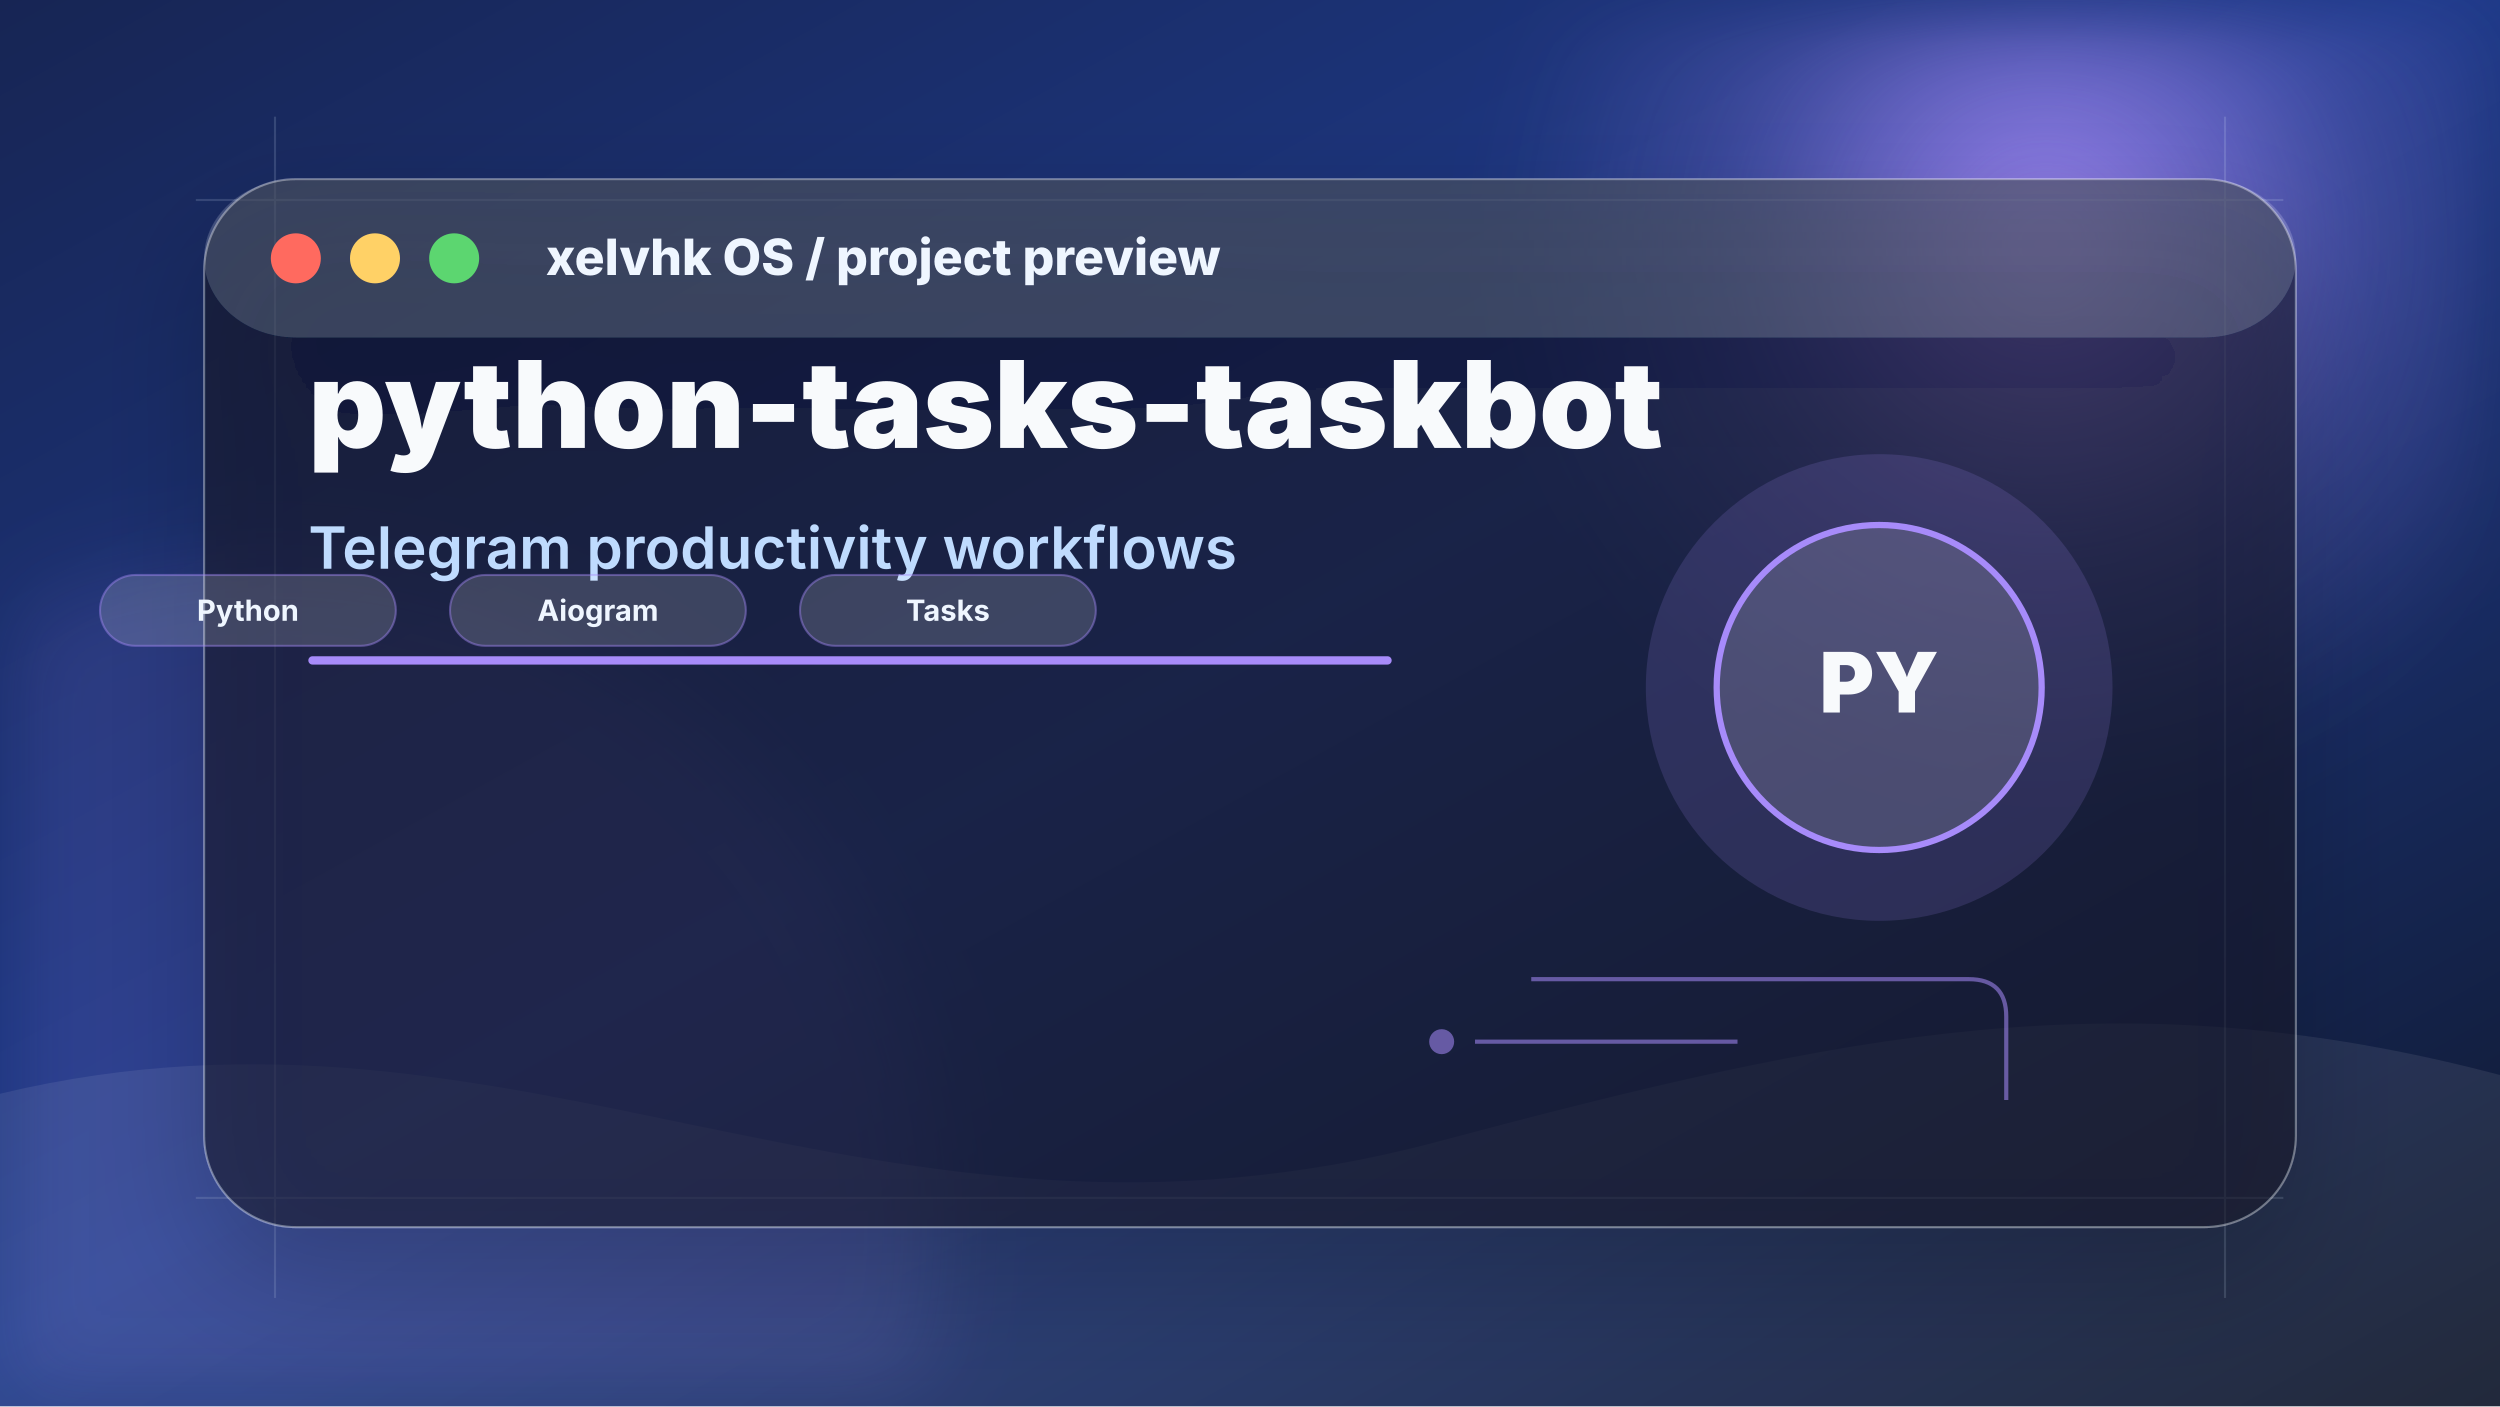
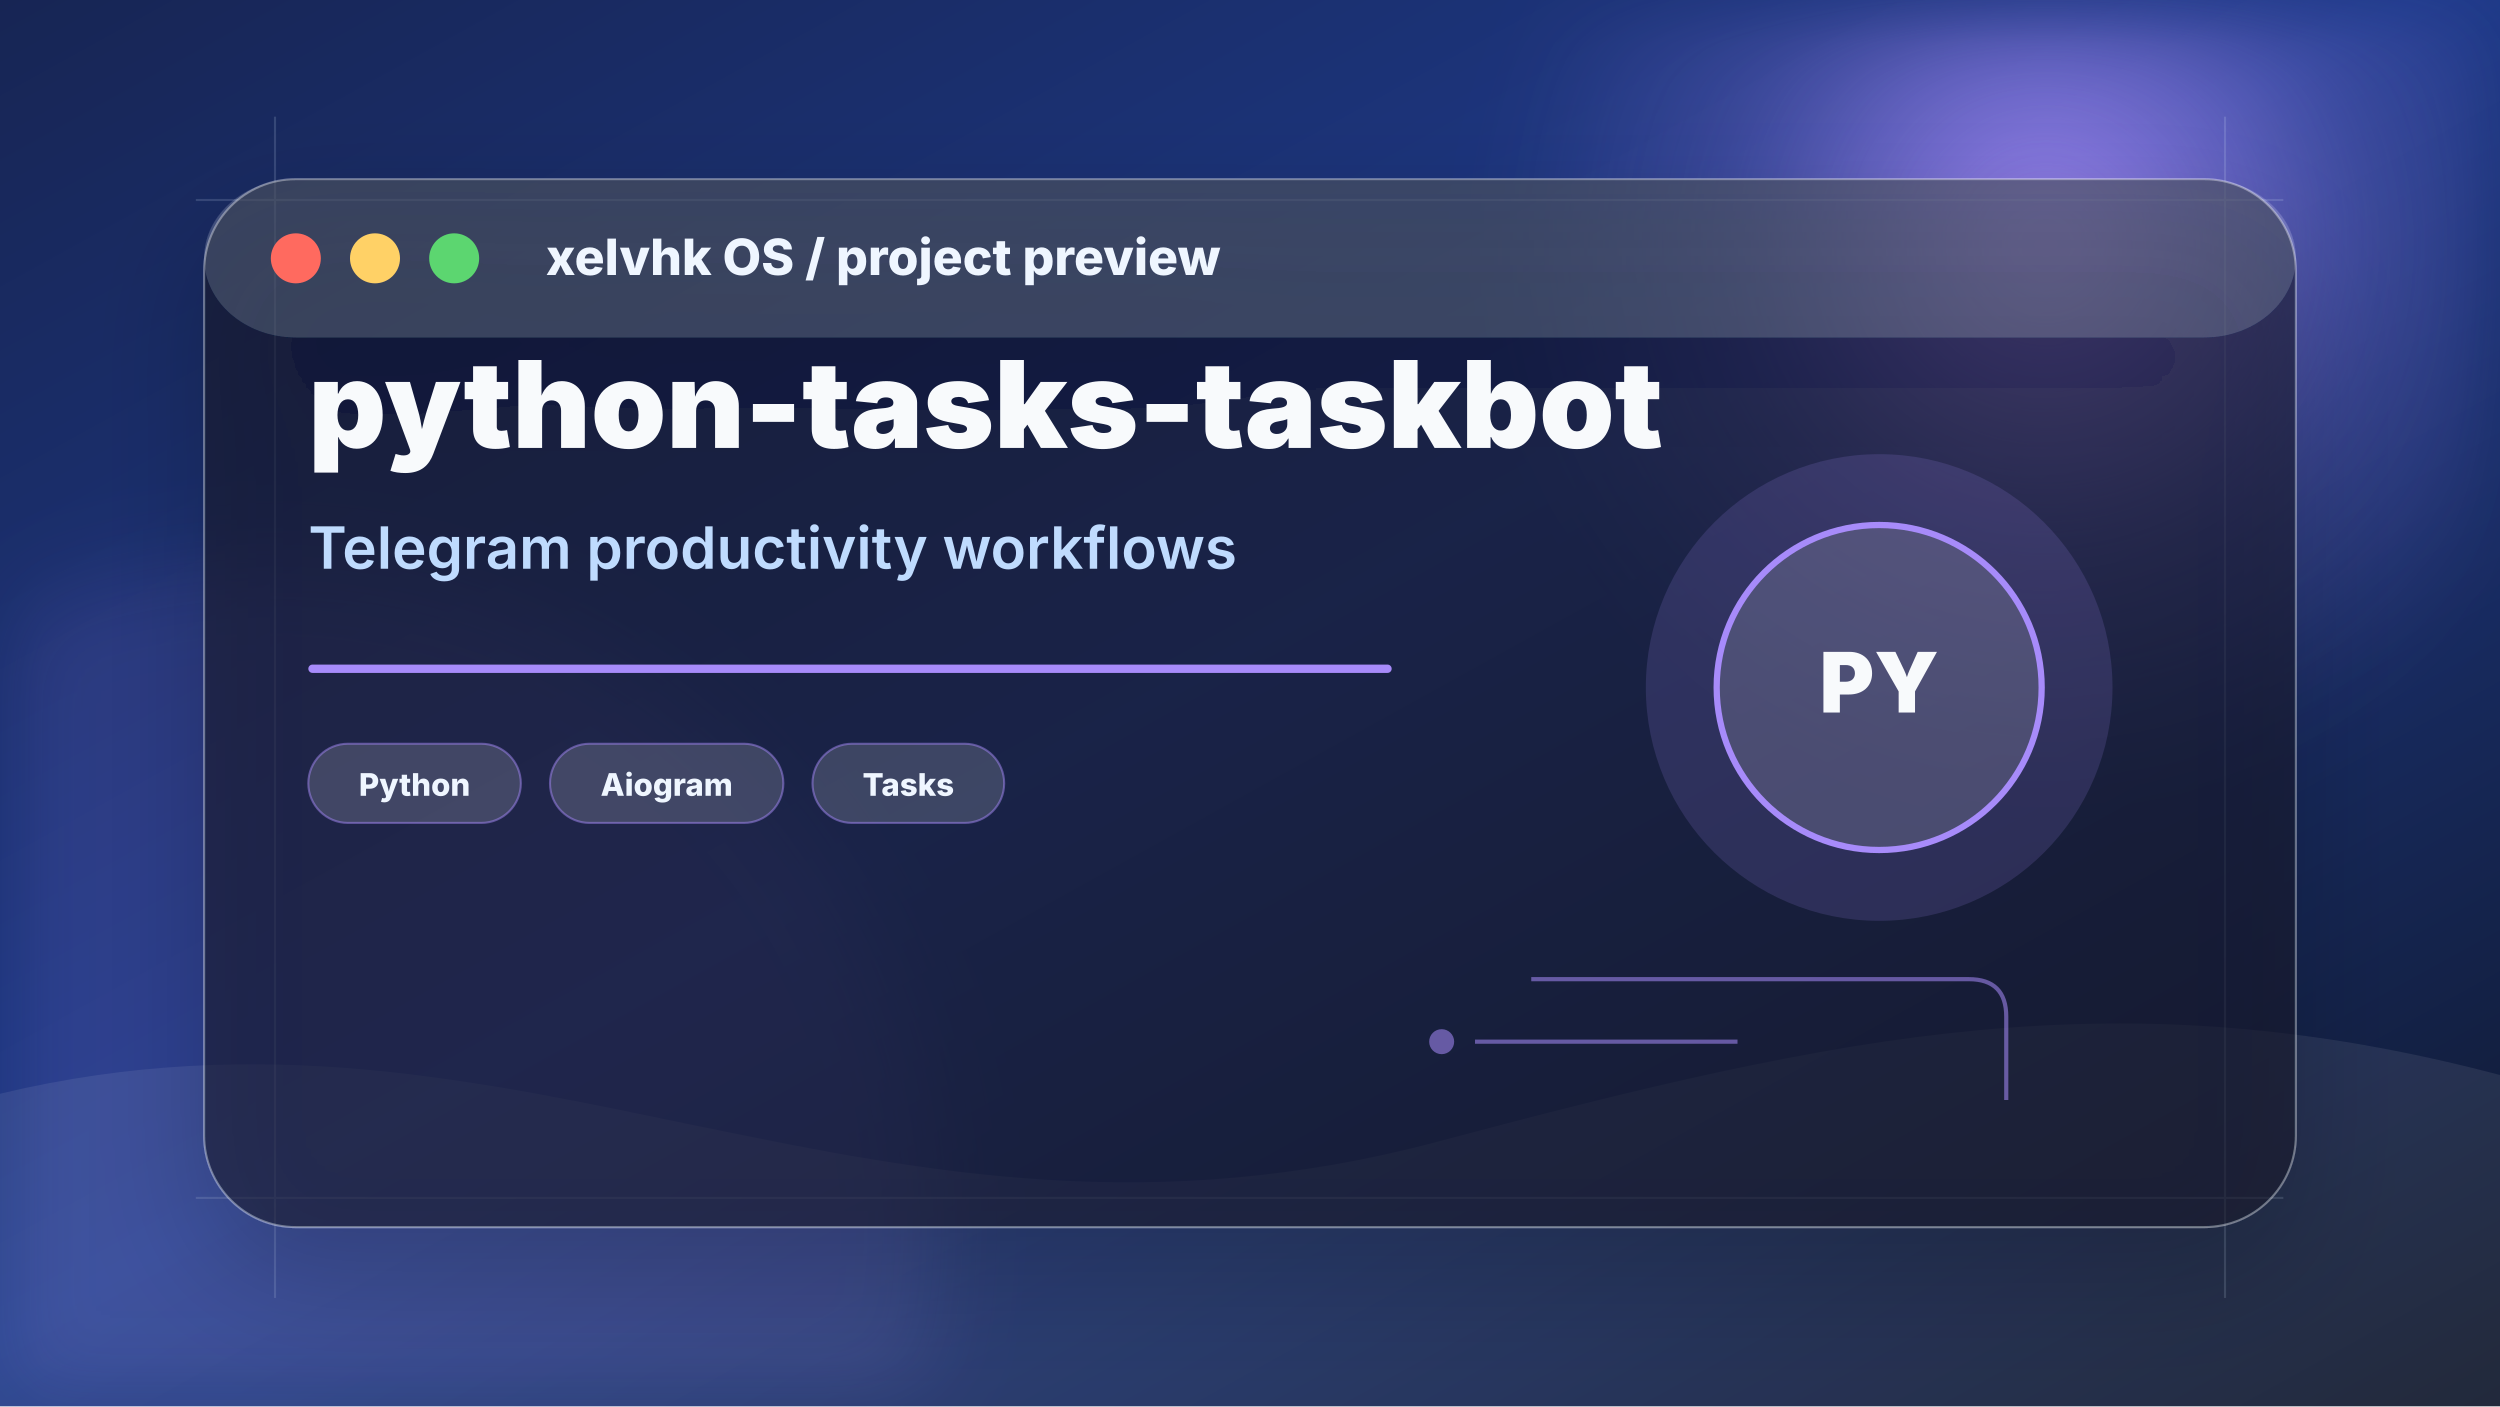
<svg xmlns="http://www.w3.org/2000/svg" width="1200" height="675" viewBox="0 0 1200 675" role="img" aria-label="python-tasks-taskbot preview">
  <defs>
    <linearGradient id="bg" x1="0" y1="0" x2="1" y2="1">
      <stop offset="0" stop-color="#172554" />
      <stop offset="0.48" stop-color="#1e3a8a" />
      <stop offset="1" stop-color="#0f172a" />
    </linearGradient>
    <radialGradient id="orb" cx="50%" cy="50%" r="50%">
      <stop offset="0" stop-color="#a78bfa" stop-opacity="0.95" />
      <stop offset="0.58" stop-color="#a78bfa" stop-opacity="0.22" />
      <stop offset="1" stop-color="#a78bfa" stop-opacity="0" />
    </radialGradient>
    <filter id="blur">
      <feGaussianBlur stdDeviation="22" />
    </filter>
    <filter id="shadow" x="-20%" y="-20%" width="140%" height="140%">
      <feDropShadow dx="0" dy="24" stdDeviation="28" flood-color="#020617" flood-opacity="0.34" />
    </filter>
  </defs>
  <rect width="1200" height="675" fill="url(#bg)" />
  <circle cx="982" cy="118" r="260" fill="url(#orb)" filter="url(#blur)" />
  <circle cx="130" cy="590" r="320" fill="#a78bfa" opacity="0.12" filter="url(#blur)" />
  <path d="M0 525 C250 465 420 620 690 548 C885 496 1018 468 1200 516 L1200 675 L0 675 Z" fill="#ffffff" opacity="0.08" />
  <g opacity="0.16" stroke="#dbeafe" stroke-width="1">
    <path d="M94 96 H1096" />
    <path d="M94 575 H1096" />
    <path d="M132 56 V623" />
    <path d="M1068 56 V623" />
  </g>
  <g filter="url(#shadow)">
    <rect x="98" y="86" width="1004" height="503" rx="44" fill="rgba(15,23,42,0.58)" stroke="rgba(255,255,255,0.36)" />
    <rect x="98" y="86" width="1004" height="76" rx="44" fill="rgba(255,255,255,0.16)" />
    <circle cx="142" cy="124" r="12" fill="#ff6b5f" />
    <circle cx="180" cy="124" r="12" fill="#ffd166" />
    <circle cx="218" cy="124" r="12" fill="#5bd66f" />
    <text x="262" y="132" font-family="Manrope, Inter, Arial, sans-serif" font-size="24" font-weight="800" fill="#eff6ff">xelvhk OS / project preview</text>
  </g>
  <g transform="translate(790 218)">
    <circle cx="112" cy="112" r="112" fill="#a78bfa" opacity="0.16" />
    <circle cx="112" cy="112" r="78" fill="rgba(255,255,255,0.14)" stroke="#a78bfa" stroke-width="3" />
    <text x="112" y="124" text-anchor="middle" font-family="Manrope, Inter, Arial, sans-serif" font-size="40" font-weight="900" fill="#f8fafc">PY</text>
  </g>
  <g transform="translate(148 215)">
    <text x="0" y="0" font-family="Manrope, Inter, Arial, sans-serif" font-size="58" font-weight="900" fill="#f8fafc">python-tasks-taskbot</text>
    <text x="0" y="58" font-family="Manrope, Inter, Arial, sans-serif" font-size="28" font-weight="600" fill="#bfdbfe">Telegram productivity workflows</text>
-     <rect x="0" y="100" width="520" height="4" rx="2" fill="#a78bfa" />
-   </g>
-   <g transform="translate(48 276)">
-     <rect width="142" height="34" rx="17" fill="rgba(255,255,255,0.16)" stroke="#a78bfa" stroke-opacity="0.42" />
-     <text x="71" y="22" text-anchor="middle" font-family="Manrope, Inter, Arial, sans-serif" font-size="14" font-weight="700" fill="#eff6ff">Python</text>
-   </g>
-   <g transform="translate(216 276)">
-     <rect width="142" height="34" rx="17" fill="rgba(255,255,255,0.16)" stroke="#a78bfa" stroke-opacity="0.42" />
-     <text x="71" y="22" text-anchor="middle" font-family="Manrope, Inter, Arial, sans-serif" font-size="14" font-weight="700" fill="#eff6ff">Aiogram</text>
-   </g>
-   <g transform="translate(384 276)">
-     <rect width="142" height="34" rx="17" fill="rgba(255,255,255,0.16)" stroke="#a78bfa" stroke-opacity="0.42" />
-     <text x="71" y="22" text-anchor="middle" font-family="Manrope, Inter, Arial, sans-serif" font-size="14" font-weight="700" fill="#eff6ff">Tasks</text>
+     <rect x="0" y="104" width="520" height="4" rx="2" fill="#a78bfa" />
+     <g transform="translate(0 142)">
+       <g transform="translate(0 0)">
+         <rect width="102" height="38" rx="19" fill="rgba(255,255,255,0.16)" stroke="#a78bfa" stroke-opacity="0.48" />
+         <text x="51" y="25" text-anchor="middle" font-family="Manrope, Inter, Arial, sans-serif" font-size="15" font-weight="800" fill="#eff6ff">Python</text>
+       </g>
+       <g transform="translate(116 0)">
+         <rect width="112" height="38" rx="19" fill="rgba(255,255,255,0.16)" stroke="#a78bfa" stroke-opacity="0.48" />
+         <text x="56" y="25" text-anchor="middle" font-family="Manrope, Inter, Arial, sans-serif" font-size="15" font-weight="800" fill="#eff6ff">Aiogram</text>
+       </g>
+       <g transform="translate(242 0)">
+         <rect width="92" height="38" rx="19" fill="rgba(255,255,255,0.16)" stroke="#a78bfa" stroke-opacity="0.48" />
+         <text x="46" y="25" text-anchor="middle" font-family="Manrope, Inter, Arial, sans-serif" font-size="15" font-weight="800" fill="#eff6ff">Tasks</text>
+       </g>
+     </g>
  </g>
  <g opacity="0.55" fill="none" stroke="#a78bfa" stroke-width="2">
    <path d="M735 470 h210 q18 0 18 18 v40" />
    <path d="M708 500 h126" />
    <circle cx="692" cy="500" r="5" fill="#a78bfa" />
  </g>
</svg>
